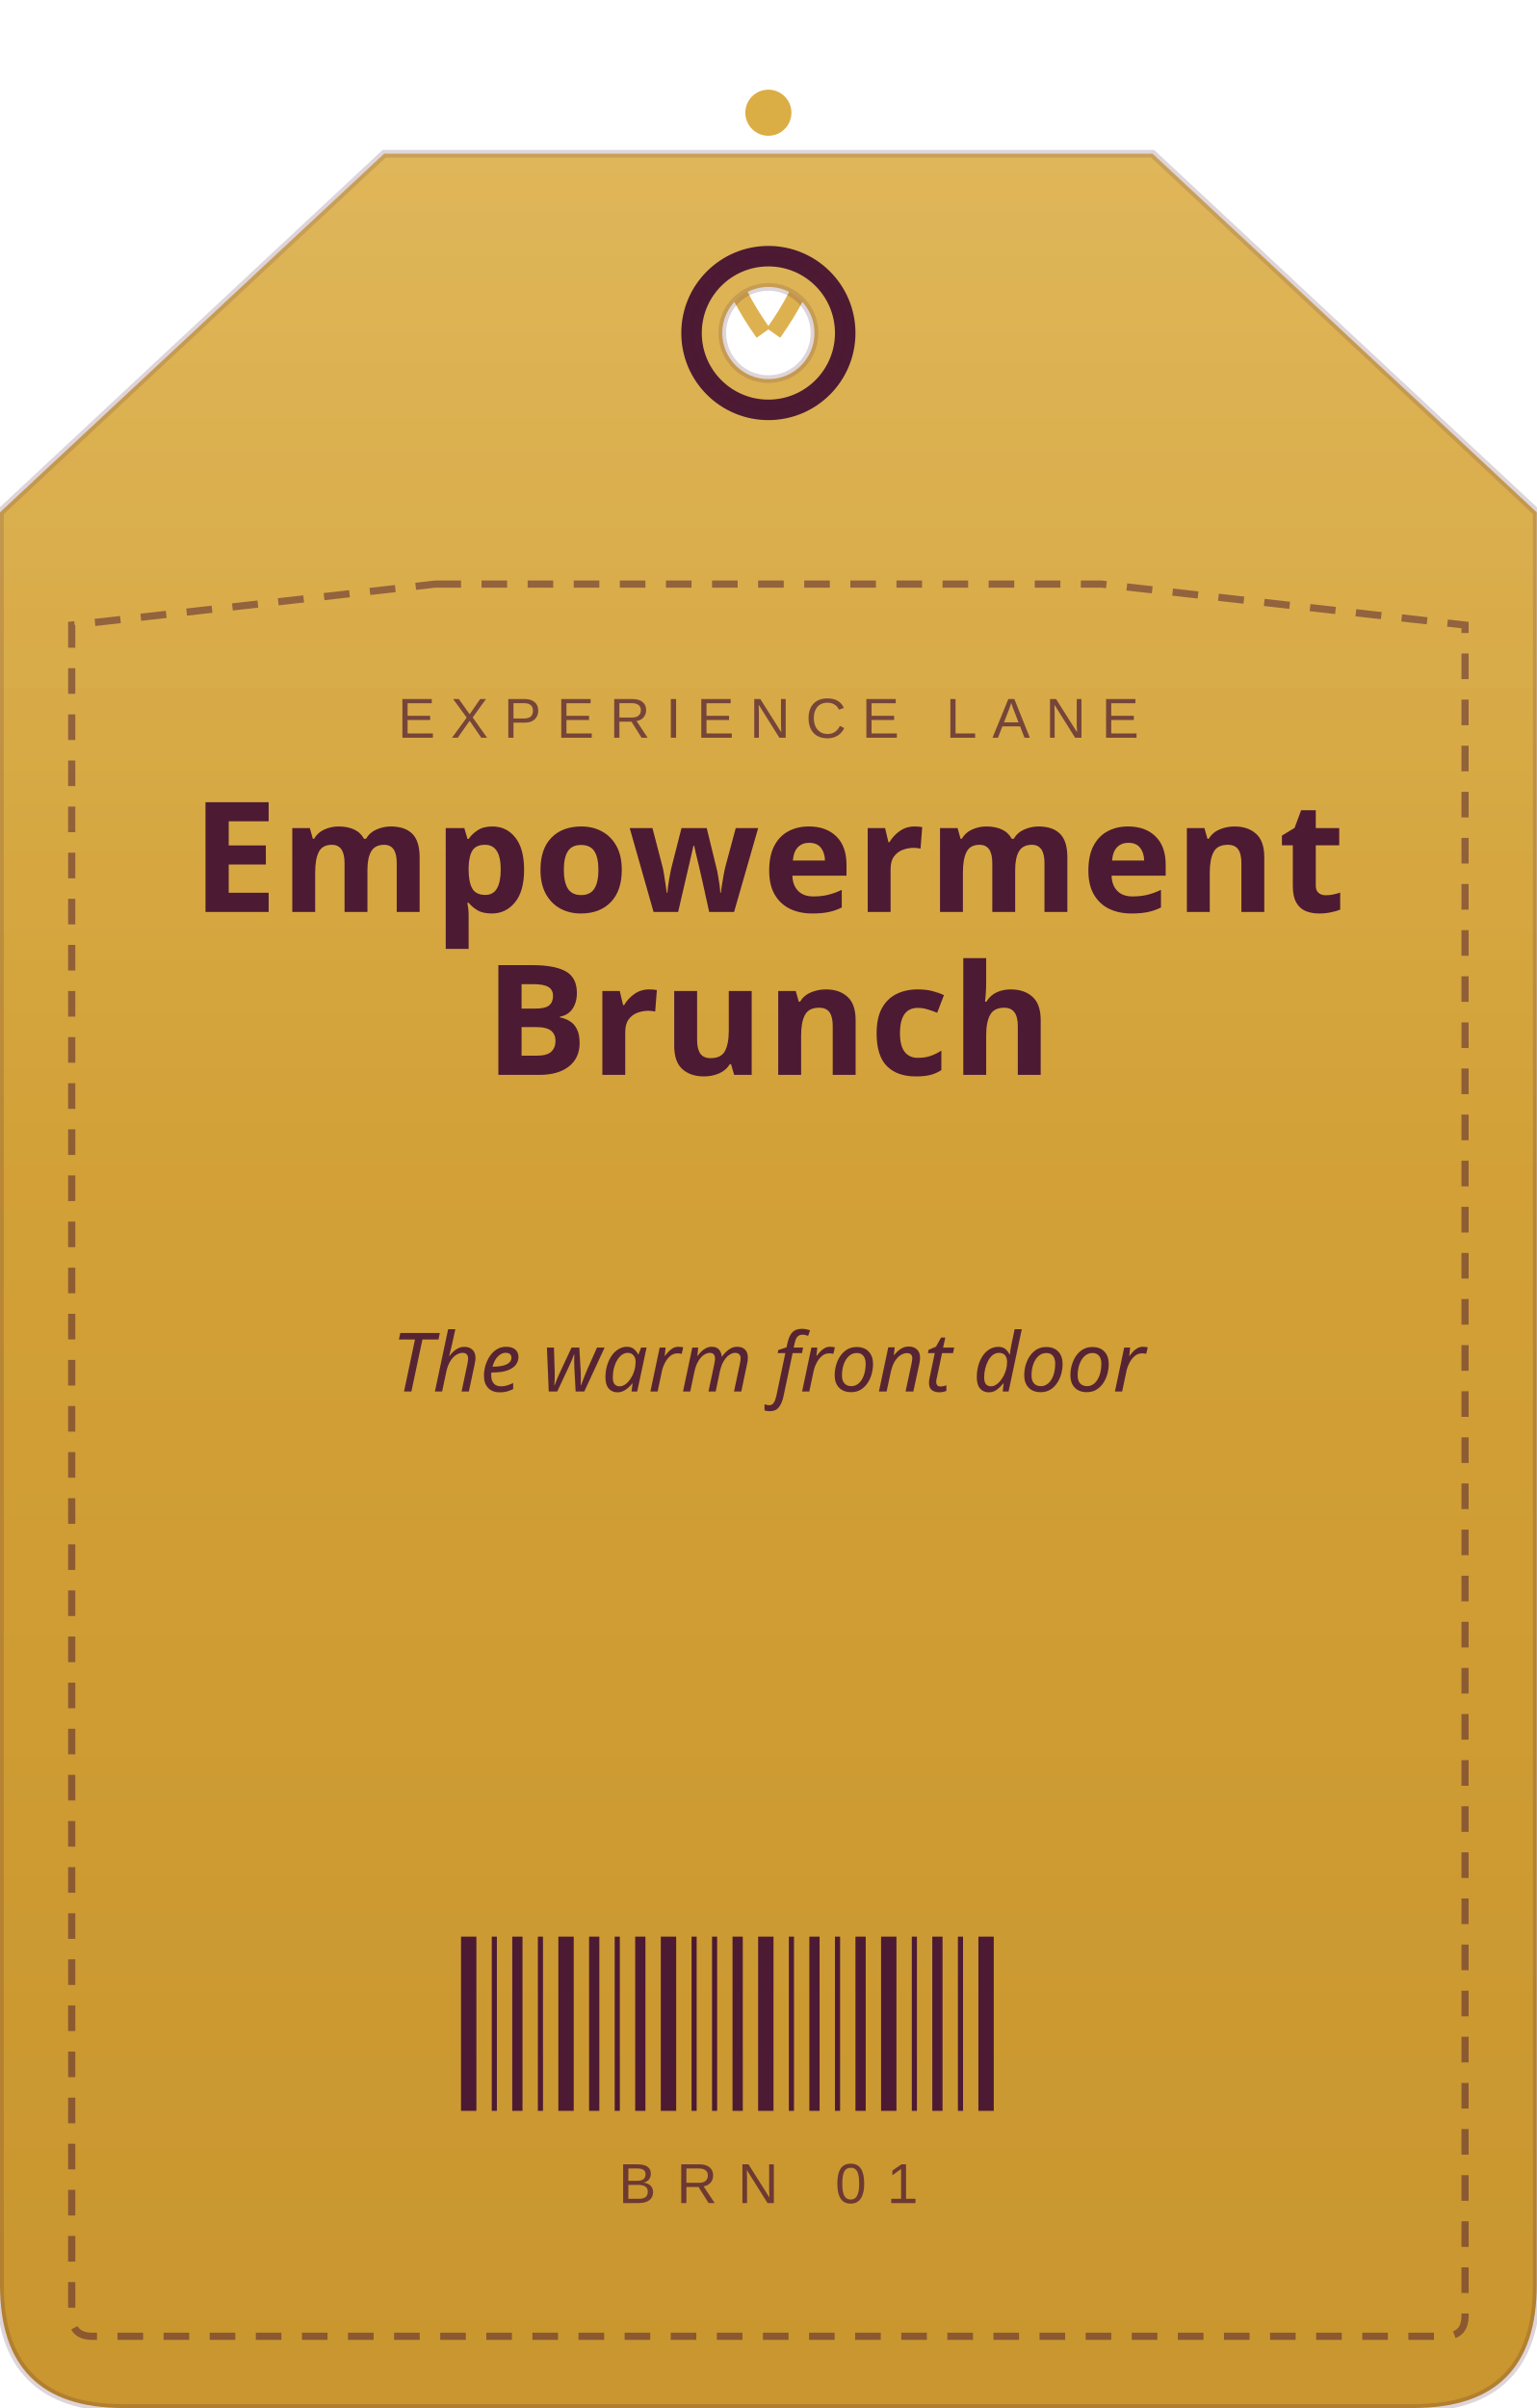
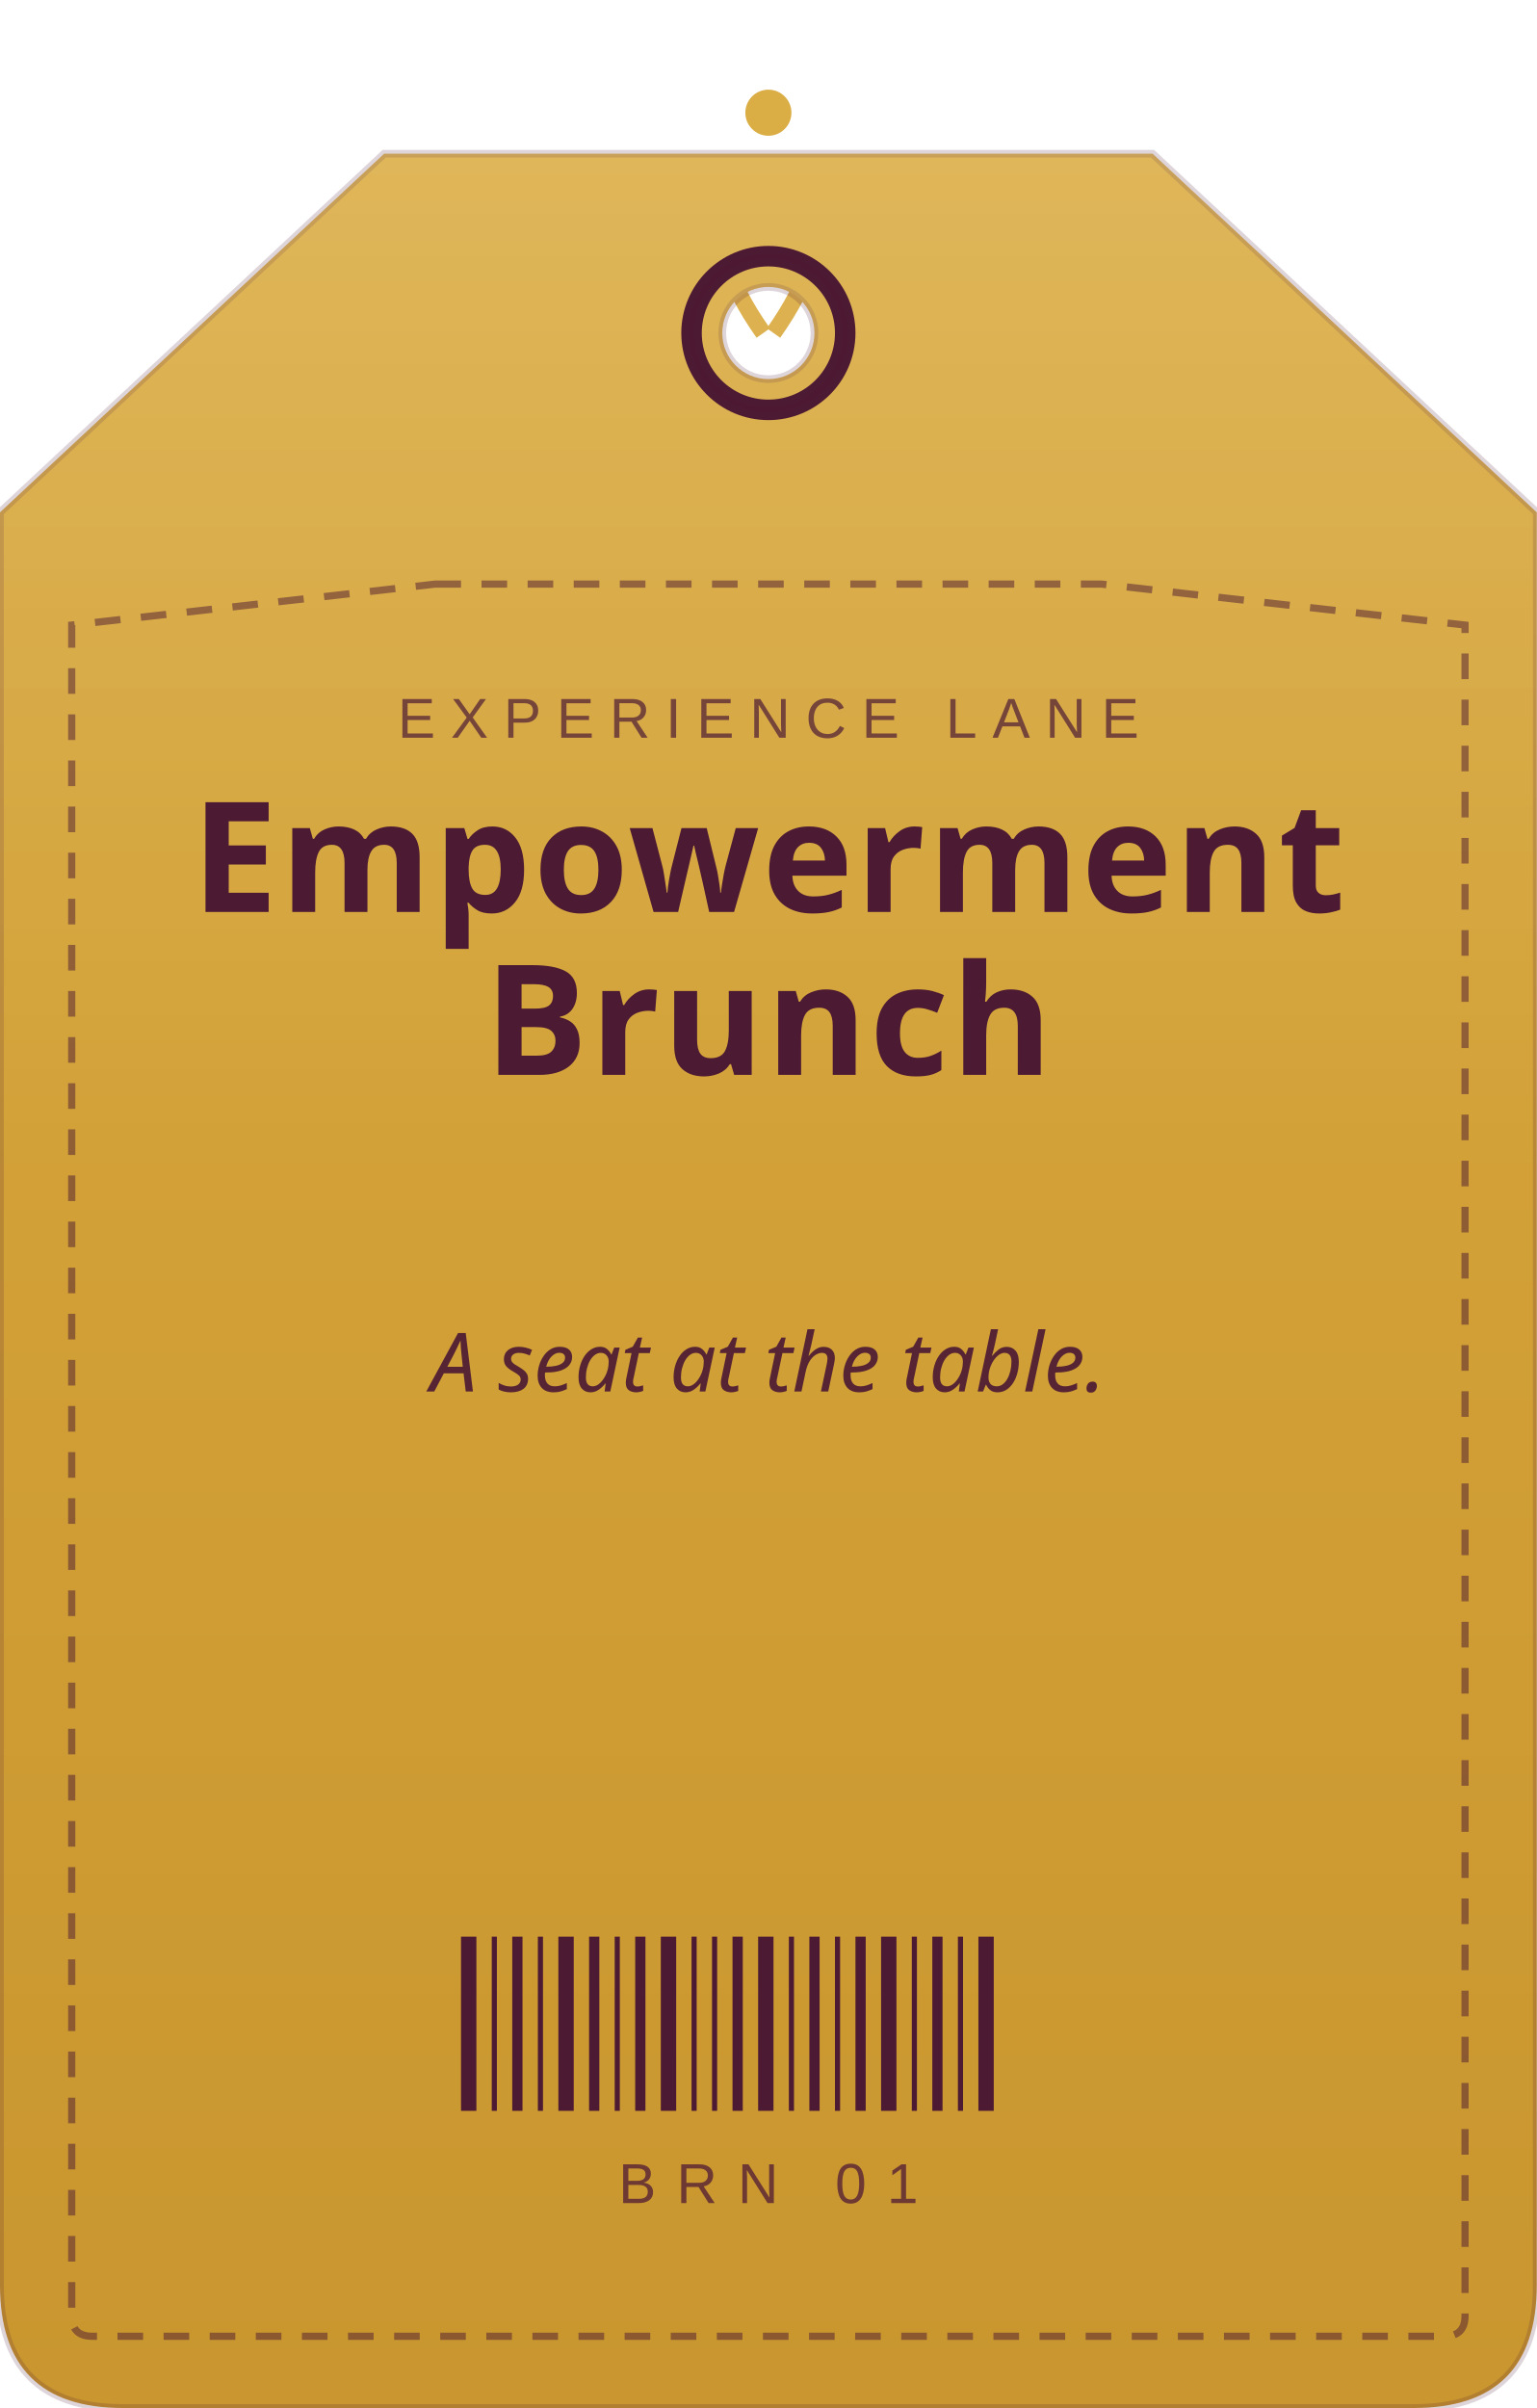
<svg xmlns="http://www.w3.org/2000/svg" viewBox="0 0 300 470" width="300" height="470">
  <g transform="translate(0,30)">
    <defs>
      <linearGradient id="g_brunch" x1="0" y1="0" x2="0" y2="1">
        <stop offset="0" stop-color="#D9A93C" />
        <stop offset="1" stop-color="#C9962F" />
      </linearGradient>
      <linearGradient id="sheen_brunch" x1="0" y1="0" x2="0" y2="1">
        <stop offset="0" stop-color="#FFFFFF" stop-opacity="0.15" />
        <stop offset="0.46" stop-color="#FFFFFF" stop-opacity="0" />
      </linearGradient>
    </defs>
    <path d="M 149 35 C 120 -6 180 -6 151 35" fill="none" stroke="#D9A93C" stroke-width="3.2" opacity="0.9" />
    <circle cx="150" cy="-8" r="4.5" fill="#D9A93C" opacity="0.95" />
    <path d="M 75 0 L 225 0 L 300 70 L 300 416 Q 300 440 276 440 L 24 440 Q 0 440 0 416 L 0 70 L 75 0 Z M 141 35 a 9 9 0 1 0 18 0 a 9 9 0 1 0 -18 0 Z" fill-rule="evenodd" fill="url(#g_brunch)" stroke="#4D1A33" stroke-opacity="0.18" stroke-width="1.5" />
    <path d="M 75 0 L 225 0 L 300 70 L 300 416 Q 300 440 276 440 L 24 440 Q 0 440 0 416 L 0 70 L 75 0 Z M 141 35 a 9 9 0 1 0 18 0 a 9 9 0 1 0 -18 0 Z" fill-rule="evenodd" fill="url(#sheen_brunch)" />
    <circle cx="150" cy="35" r="15" fill="none" stroke="#4D1A33" stroke-width="4" />
    <circle cx="150" cy="35" r="15" fill="none" stroke="#4D1A33" stroke-opacity="0.15" stroke-width="1" />
    <path d="M 85 84 L 215 84 L 286 92 L 286 422 Q 286 426 282 426 L 18 426 Q 14 426 14 422 L 14 92 L 85 84 Z" fill="none" stroke="#4D1A33" stroke-opacity="0.5" stroke-width="1.4" stroke-dasharray="5 4" />
    <text x="150" y="114" text-anchor="middle" font-family="Arial, Helvetica, sans-serif" font-size="11" letter-spacing="3" fill="#4D1A33" opacity="0.7">EXPERIENCE LANE</text>
    <text x="150" y="148" text-anchor="middle" font-family="Playfair Display" font-weight="700" font-size="30" fill="#4D1A33" letter-spacing="0.5">Empowerment</text>
    <text x="150" y="179.8" text-anchor="middle" font-family="Playfair Display" font-weight="700" font-size="30" fill="#4D1A33" letter-spacing="0.5">Brunch</text>
-     <text x="150" y="241.6" text-anchor="middle" font-family="Playfair Display" font-style="italic" font-size="16" fill="#4D1A33" opacity="0.92">The warm front door</text>
+     <text x="150" y="241.6" text-anchor="middle" font-family="Playfair Display" font-style="italic" font-size="16" fill="#4D1A33" opacity="0.92">A seat at the table.</text>
    <rect x="90" y="348" width="3" height="34" fill="#4D1A33" />
    <rect x="96" y="348" width="1" height="34" fill="#4D1A33" />
    <rect x="100" y="348" width="2" height="34" fill="#4D1A33" />
    <rect x="105" y="348" width="1" height="34" fill="#4D1A33" />
    <rect x="109" y="348" width="3" height="34" fill="#4D1A33" />
    <rect x="115" y="348" width="2" height="34" fill="#4D1A33" />
    <rect x="120" y="348" width="1" height="34" fill="#4D1A33" />
    <rect x="124" y="348" width="2" height="34" fill="#4D1A33" />
    <rect x="129" y="348" width="3" height="34" fill="#4D1A33" />
    <rect x="135" y="348" width="1" height="34" fill="#4D1A33" />
    <rect x="139" y="348" width="1" height="34" fill="#4D1A33" />
    <rect x="143" y="348" width="2" height="34" fill="#4D1A33" />
    <rect x="148" y="348" width="3" height="34" fill="#4D1A33" />
    <rect x="154" y="348" width="1" height="34" fill="#4D1A33" />
    <rect x="158" y="348" width="2" height="34" fill="#4D1A33" />
    <rect x="163" y="348" width="1" height="34" fill="#4D1A33" />
    <rect x="167" y="348" width="2" height="34" fill="#4D1A33" />
    <rect x="172" y="348" width="3" height="34" fill="#4D1A33" />
    <rect x="178" y="348" width="1" height="34" fill="#4D1A33" />
    <rect x="182" y="348" width="2" height="34" fill="#4D1A33" />
    <rect x="187" y="348" width="1" height="34" fill="#4D1A33" />
    <rect x="191" y="348" width="3" height="34" fill="#4D1A33" />
    <text x="150" y="400" text-anchor="middle" font-family="Arial, Helvetica, sans-serif" font-size="11" letter-spacing="4" fill="#4D1A33" opacity="0.75">BRN 01</text>
  </g>
</svg>
